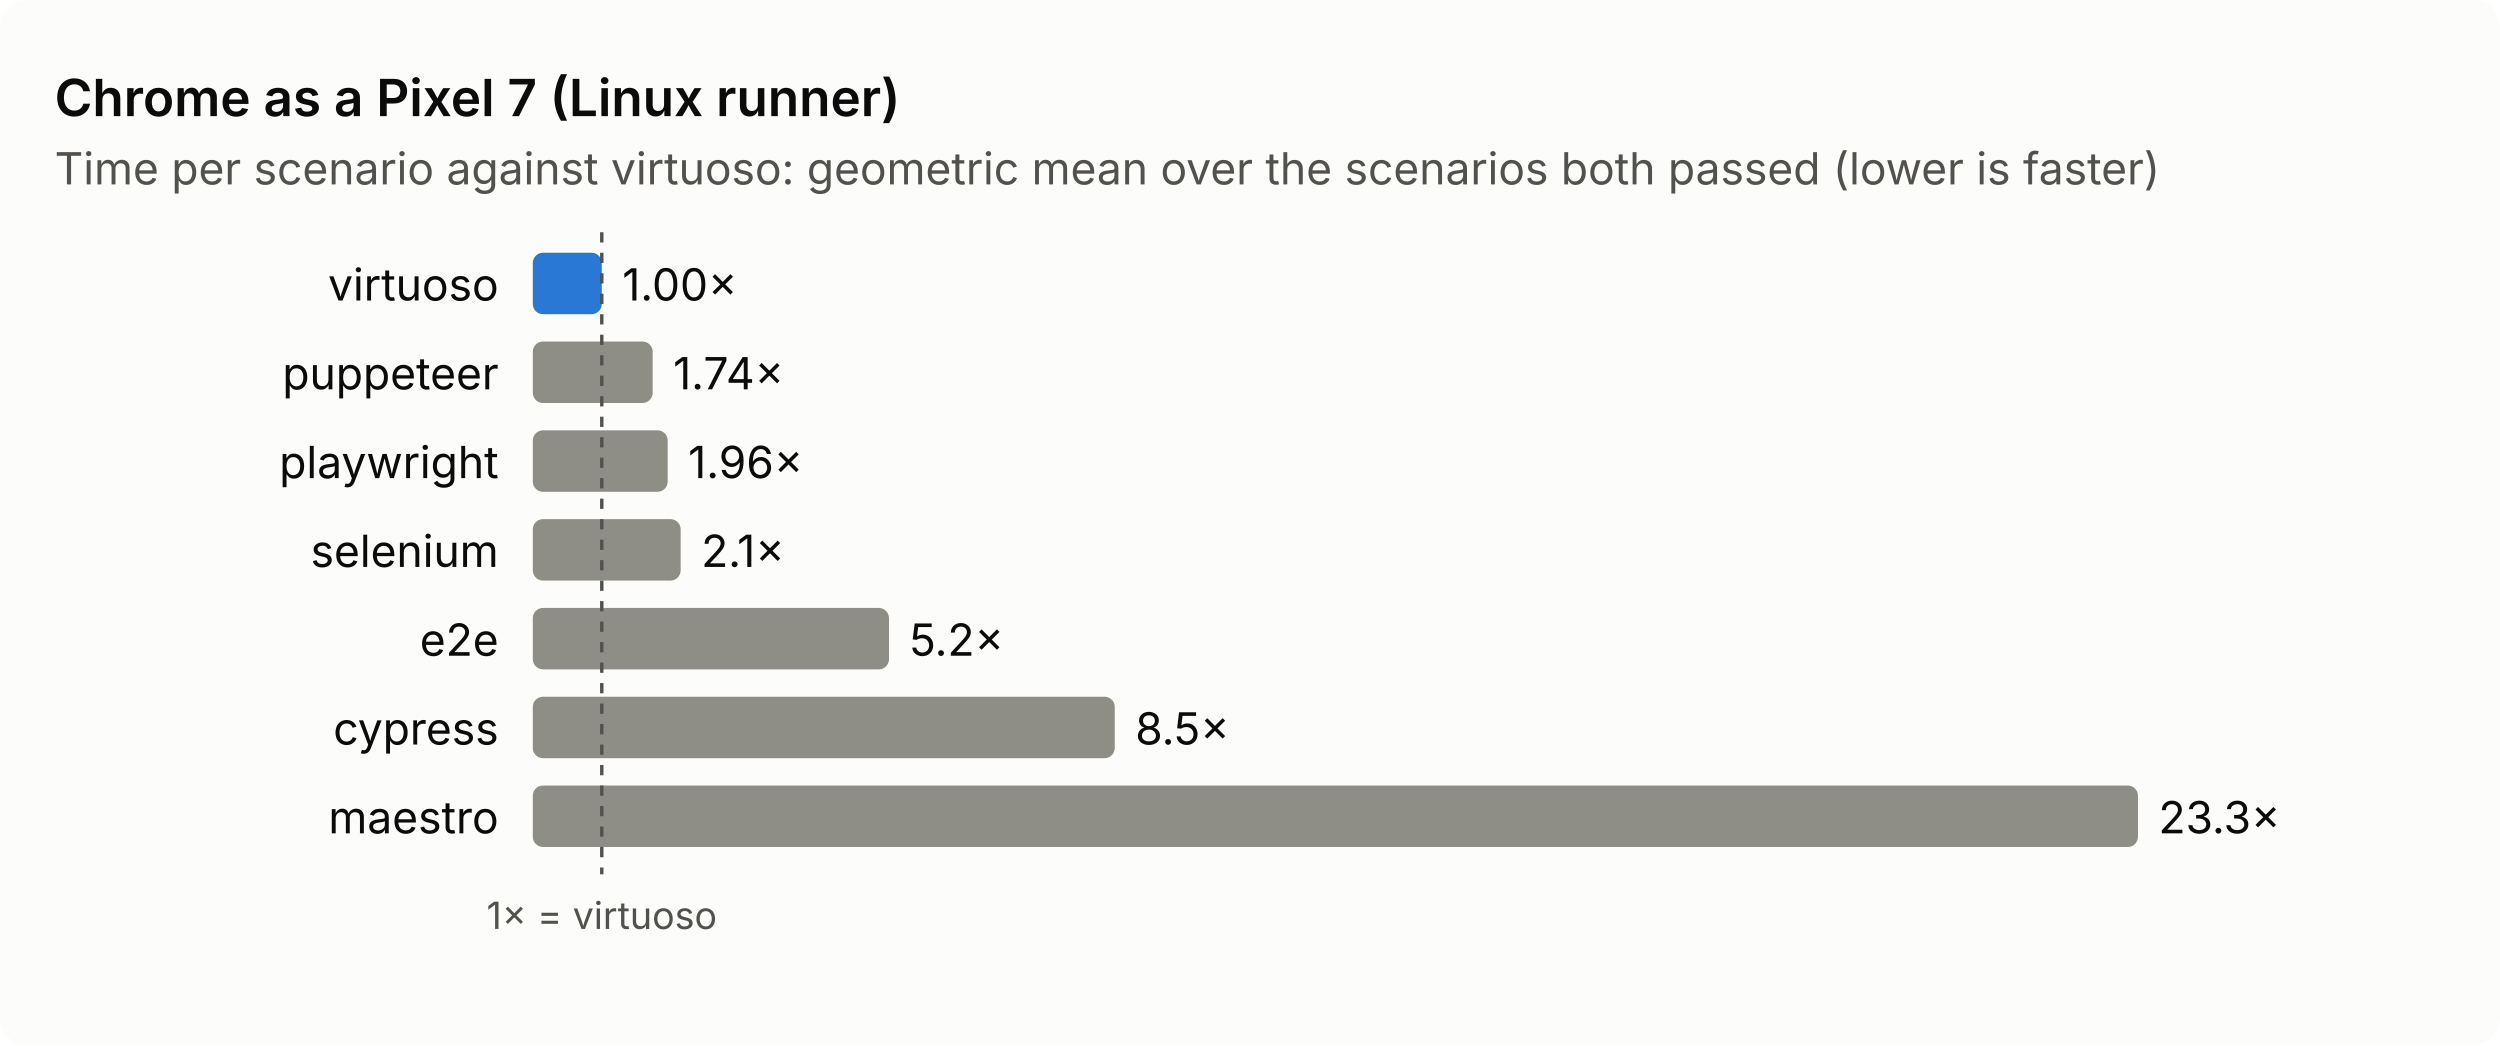
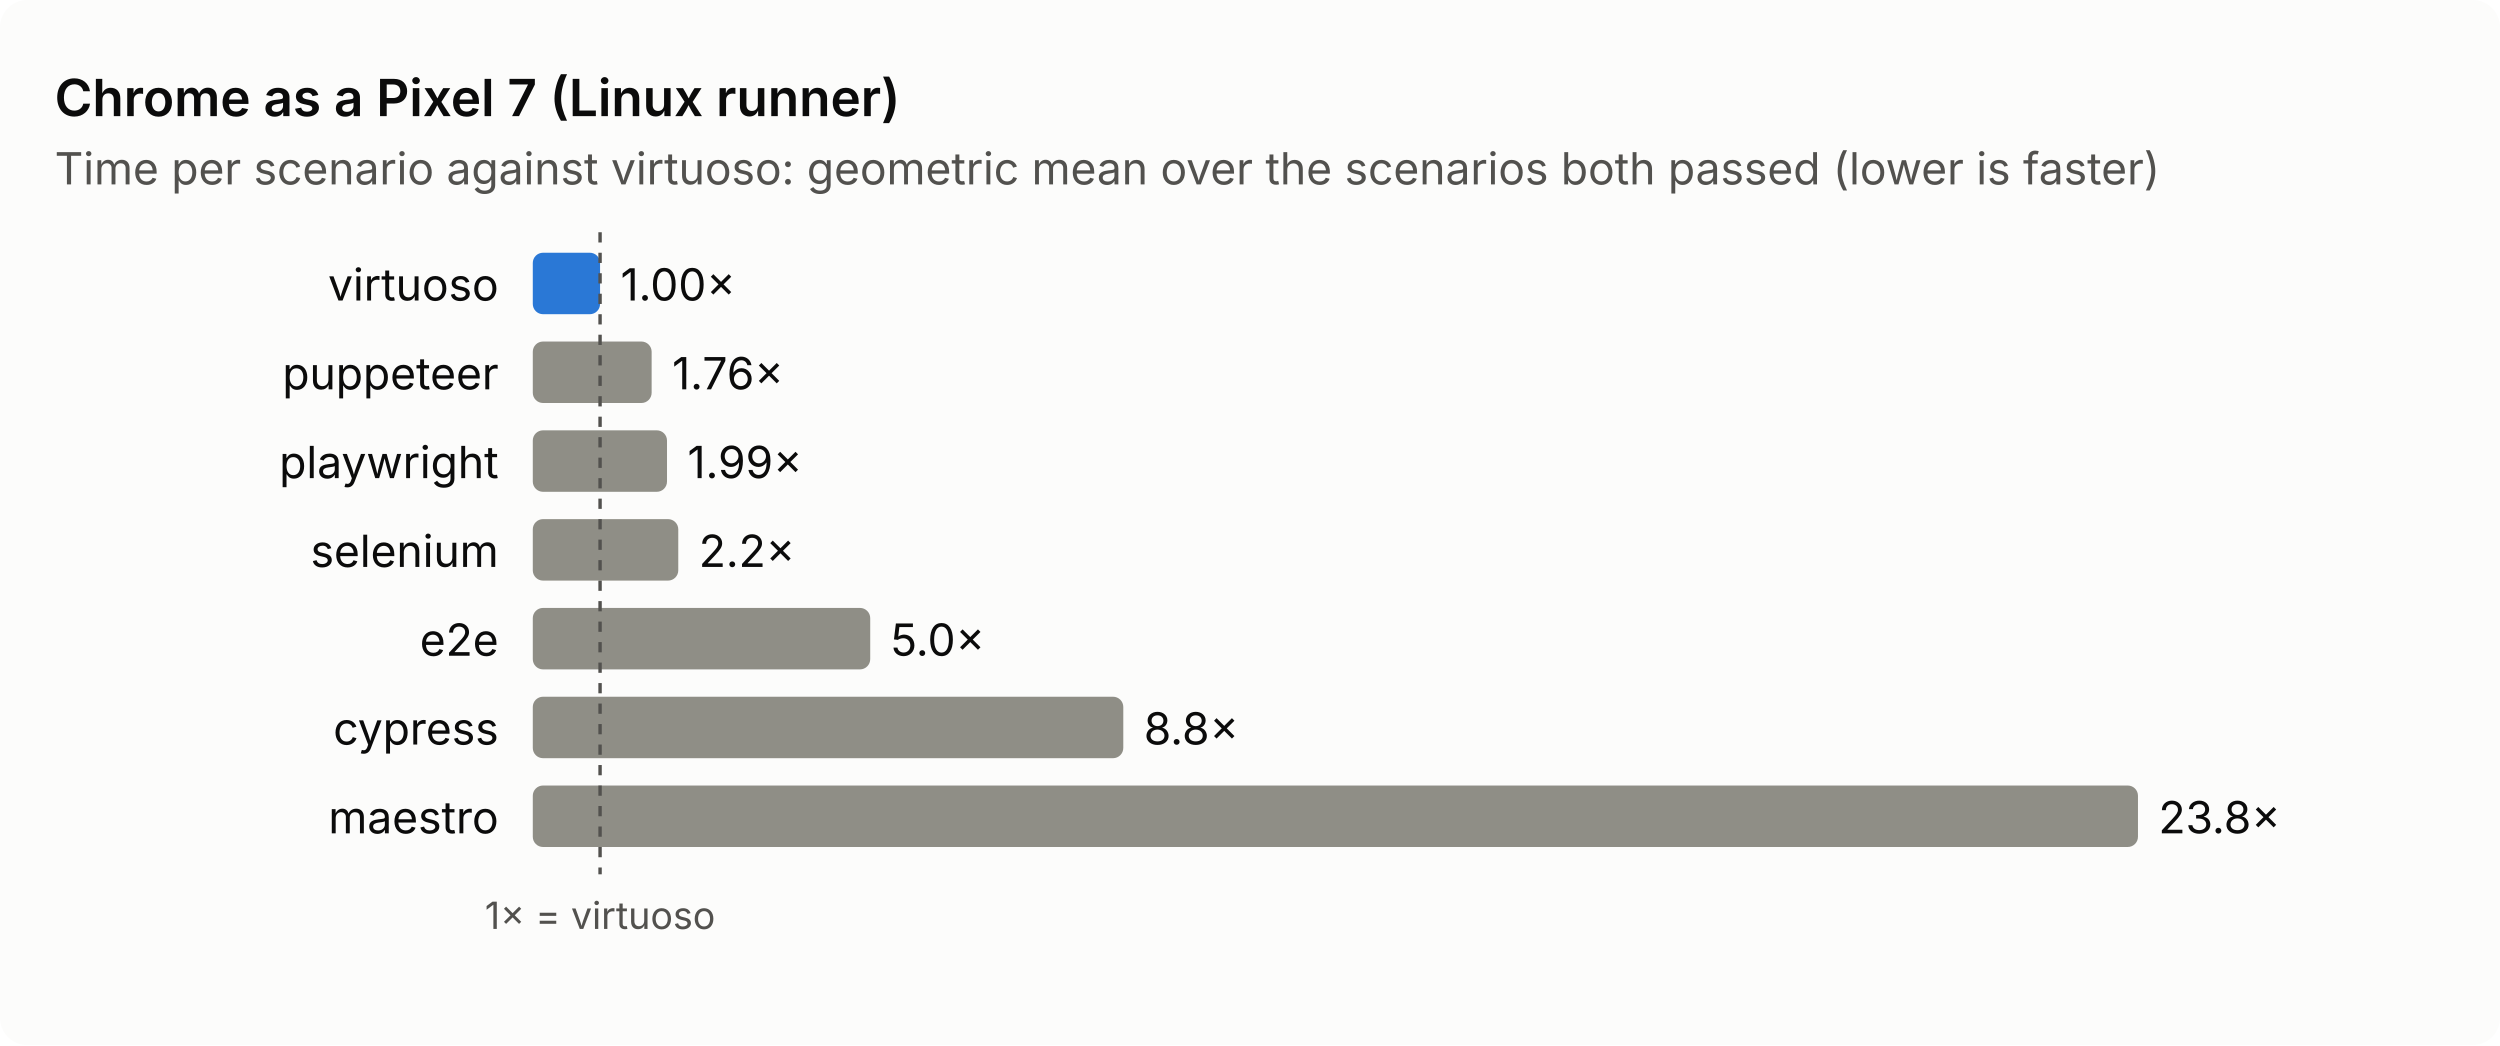
<svg xmlns="http://www.w3.org/2000/svg" viewBox="0 0 732 306" width="732" height="306" role="img" aria-label="Chrome as a Pixel 7 (Linux runner): time per scenario against virtuoso">
  <style>text{font:13px system-ui,-apple-system,'Segoe UI',sans-serif;fill:#0b0b0b}.sub,.axis{fill:#52514e}.axis{font-size:11px}.title{font-size:15px;font-weight:600}.bg{fill:#fcfcfb}.bar{fill:#8f8e86}.base{fill:#2a78d6}.ref{stroke:#52514e;stroke-dasharray:3 3}@media (prefers-color-scheme: dark){.bg{fill:#1a1a19}text{fill:#f0efec}.sub,.axis{fill:#c3c2b7}.base{fill:#3987e5}.ref{stroke:#c3c2b7}}</style>
  <rect class="bg" width="732" height="306" rx="8" />
  <text class="title" x="16" y="34.0">Chrome as a Pixel 7 (Linux runner)</text>
  <text class="sub" x="16" y="54.0">Time per scenario against virtuoso: geometric mean over the scenarios both passed (lower is faster)</text>
  <text x="146.0" y="88.0" text-anchor="end">virtuoso</text>
-   <rect class="bar base" x="156" y="74.0" width="20.2" height="18" rx="3" />
-   <text x="182.2" y="88.0">1.00×</text>
+   <rect class="bar base" x="156" y="74.0" width="19.7" height="18" rx="3" />
+   <text x="181.7" y="88.0">1.00×</text>
  <text x="146.0" y="114.0" text-anchor="end">puppeteer</text>
-   <rect class="bar" x="156" y="100.0" width="35.1" height="18" rx="3" />
-   <text x="197.1" y="114.0">1.74×</text>
+   <rect class="bar" x="156" y="100.0" width="34.8" height="18" rx="3" />
+   <text x="196.8" y="114.0">1.76×</text>
  <text x="146.0" y="140.0" text-anchor="end">playwright</text>
-   <rect class="bar" x="156" y="126.0" width="39.5" height="18" rx="3" />
-   <text x="201.5" y="140.0">1.96×</text>
+   <rect class="bar" x="156" y="126.0" width="39.3" height="18" rx="3" />
+   <text x="201.3" y="140.0">1.99×</text>
  <text x="146.0" y="166.0" text-anchor="end">selenium</text>
-   <rect class="bar" x="156" y="152.0" width="43.3" height="18" rx="3" />
-   <text x="205.3" y="166.0">2.1×</text>
+   <rect class="bar" x="156" y="152.0" width="42.6" height="18" rx="3" />
+   <text x="204.6" y="166.0">2.2×</text>
  <text x="146.0" y="192.0" text-anchor="end">e2e</text>
-   <rect class="bar" x="156" y="178.0" width="104.3" height="18" rx="3" />
-   <text x="266.3" y="192.0">5.2×</text>
+   <rect class="bar" x="156" y="178.0" width="98.8" height="18" rx="3" />
+   <text x="260.8" y="192.0">5.0×</text>
  <text x="146.0" y="218.0" text-anchor="end">cypress</text>
-   <rect class="bar" x="156" y="204.0" width="170.4" height="18" rx="3" />
-   <text x="332.4" y="218.0">8.5×</text>
+   <rect class="bar" x="156" y="204.0" width="172.9" height="18" rx="3" />
+   <text x="334.9" y="218.0">8.8×</text>
  <text x="146.0" y="244.0" text-anchor="end">maestro</text>
  <rect class="bar" x="156" y="230.0" width="470.0" height="18" rx="3" />
-   <text x="632.0" y="244.0">23.3×</text>
-   <line class="ref" x1="176.2" y1="68.0" x2="176.2" y2="256.0" />
-   <text class="axis" x="176.2" y="272.0" text-anchor="middle">1× = virtuoso</text>
+   <text x="632.0" y="244.0">23.8×</text>
+   <line class="ref" x1="175.7" y1="68.0" x2="175.7" y2="256.0" />
+   <text class="axis" x="175.7" y="272.0" text-anchor="middle">1× = virtuoso</text>
</svg>
